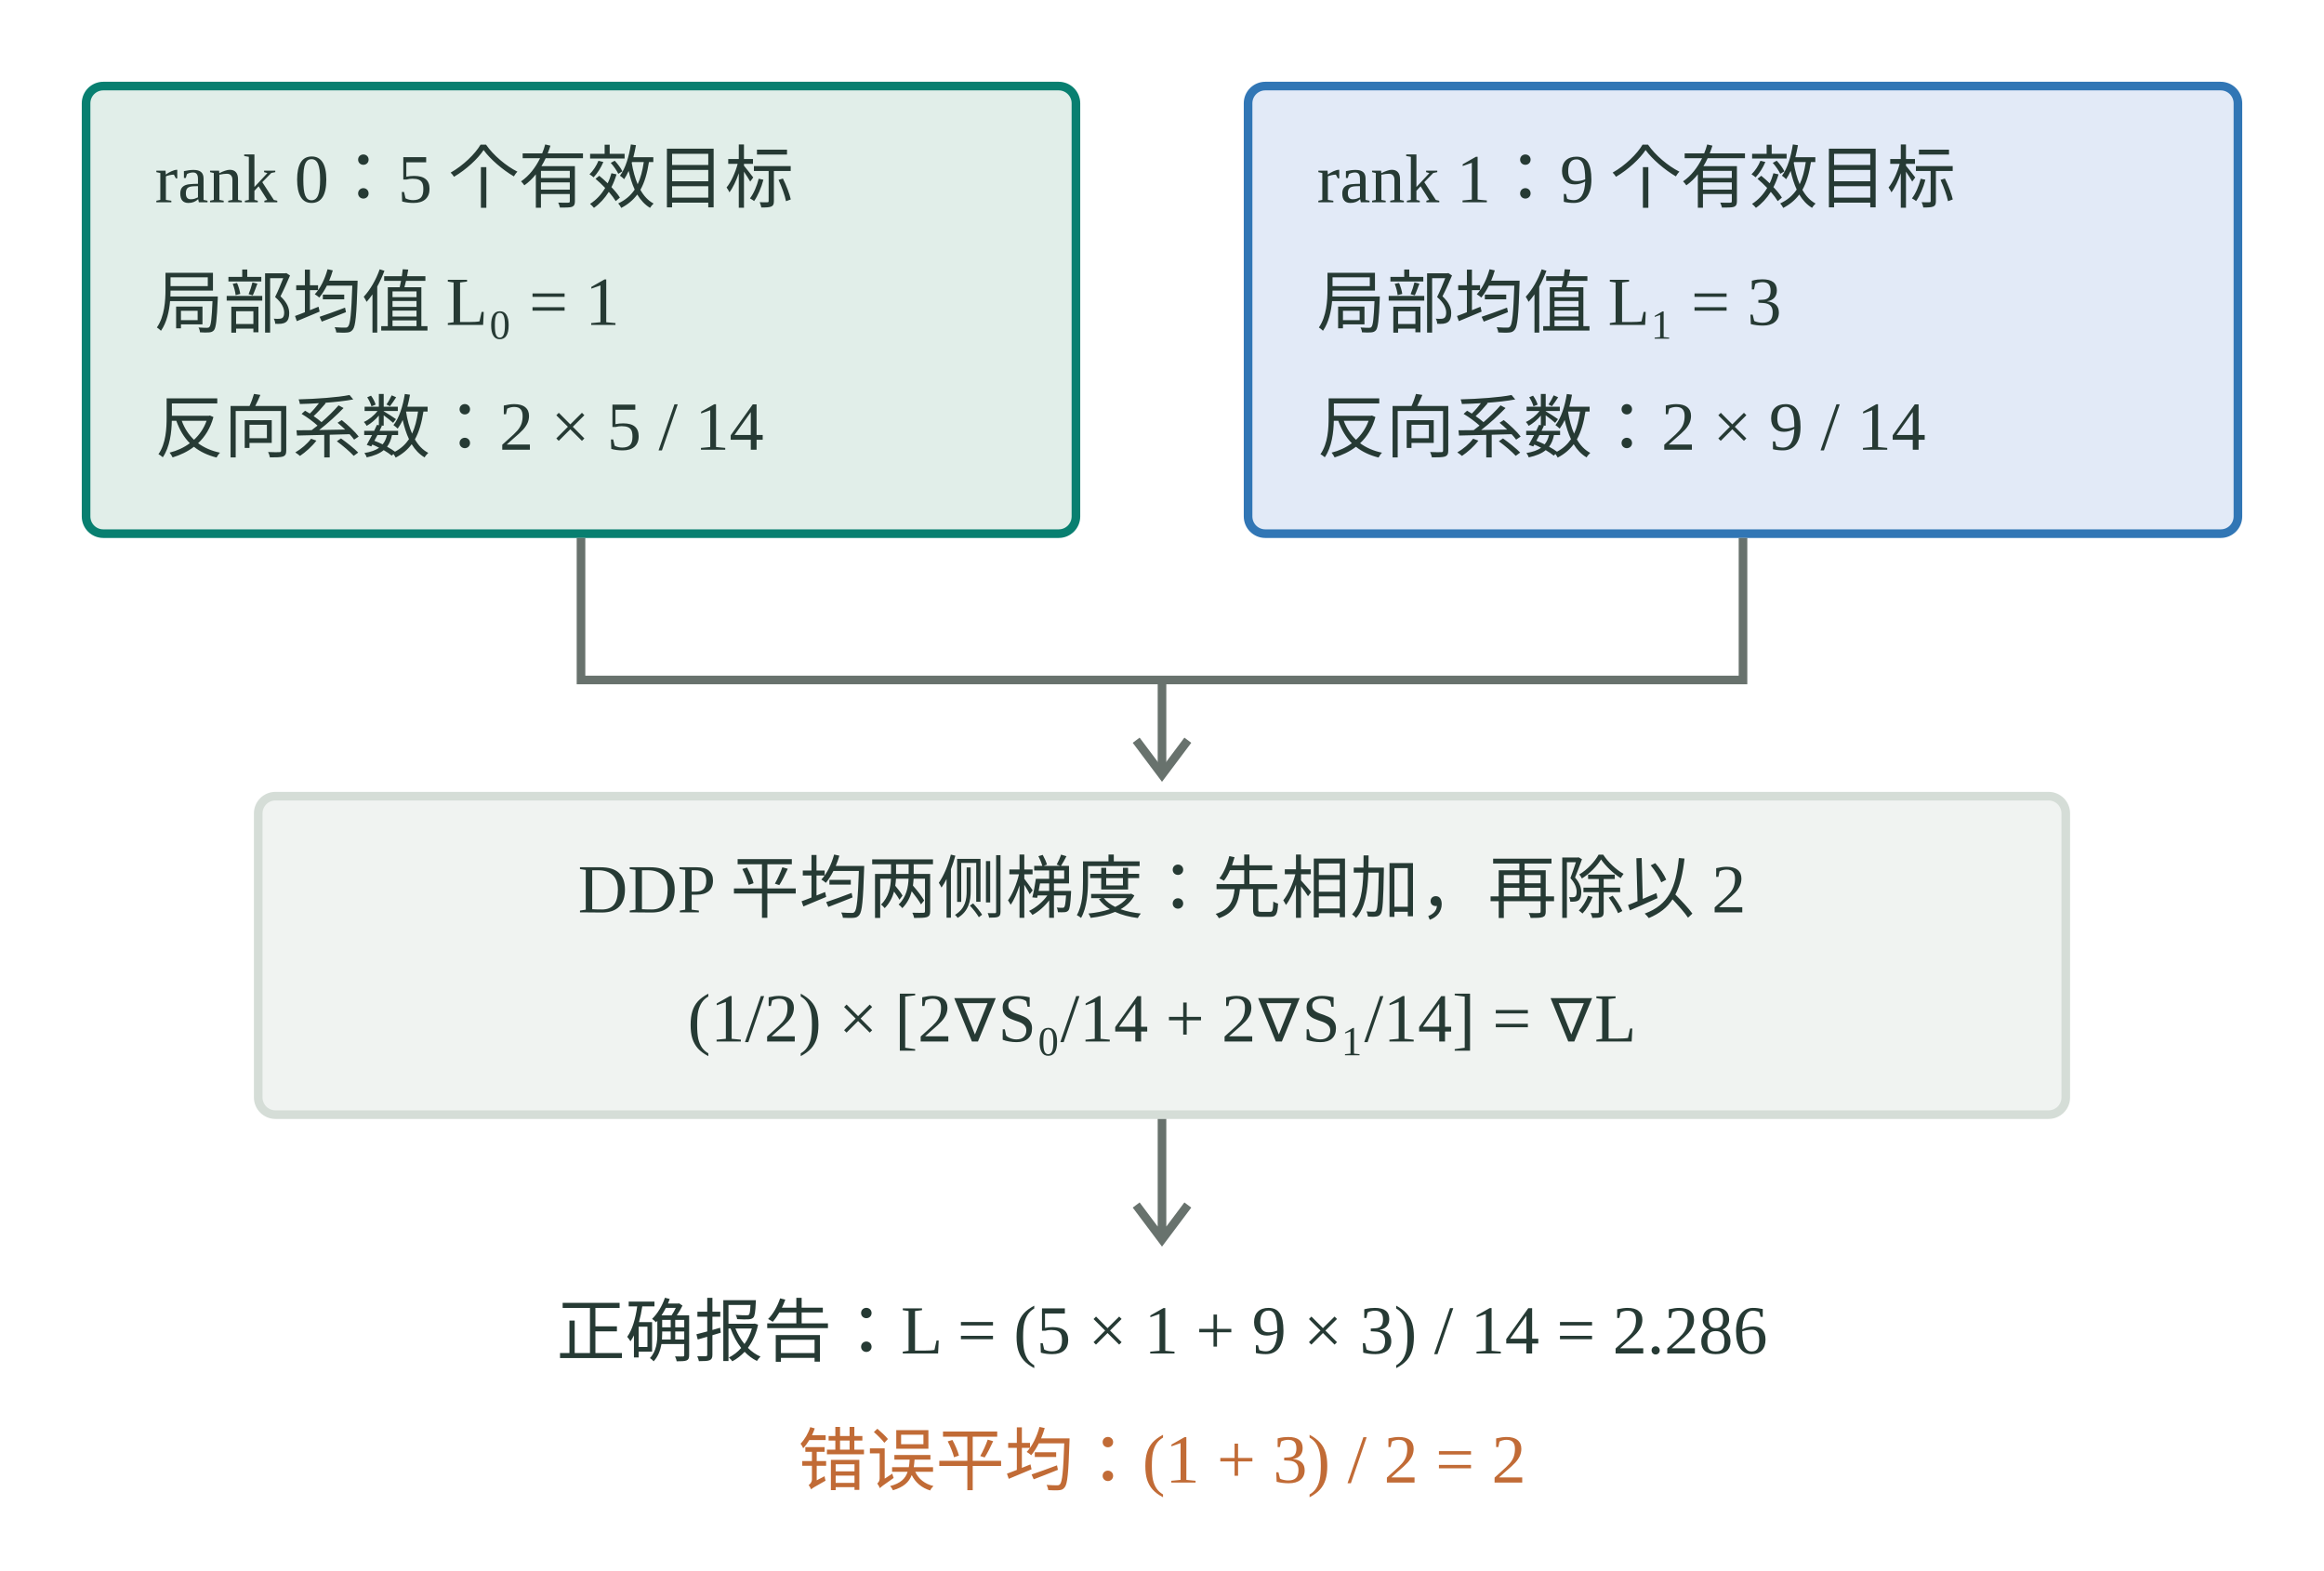
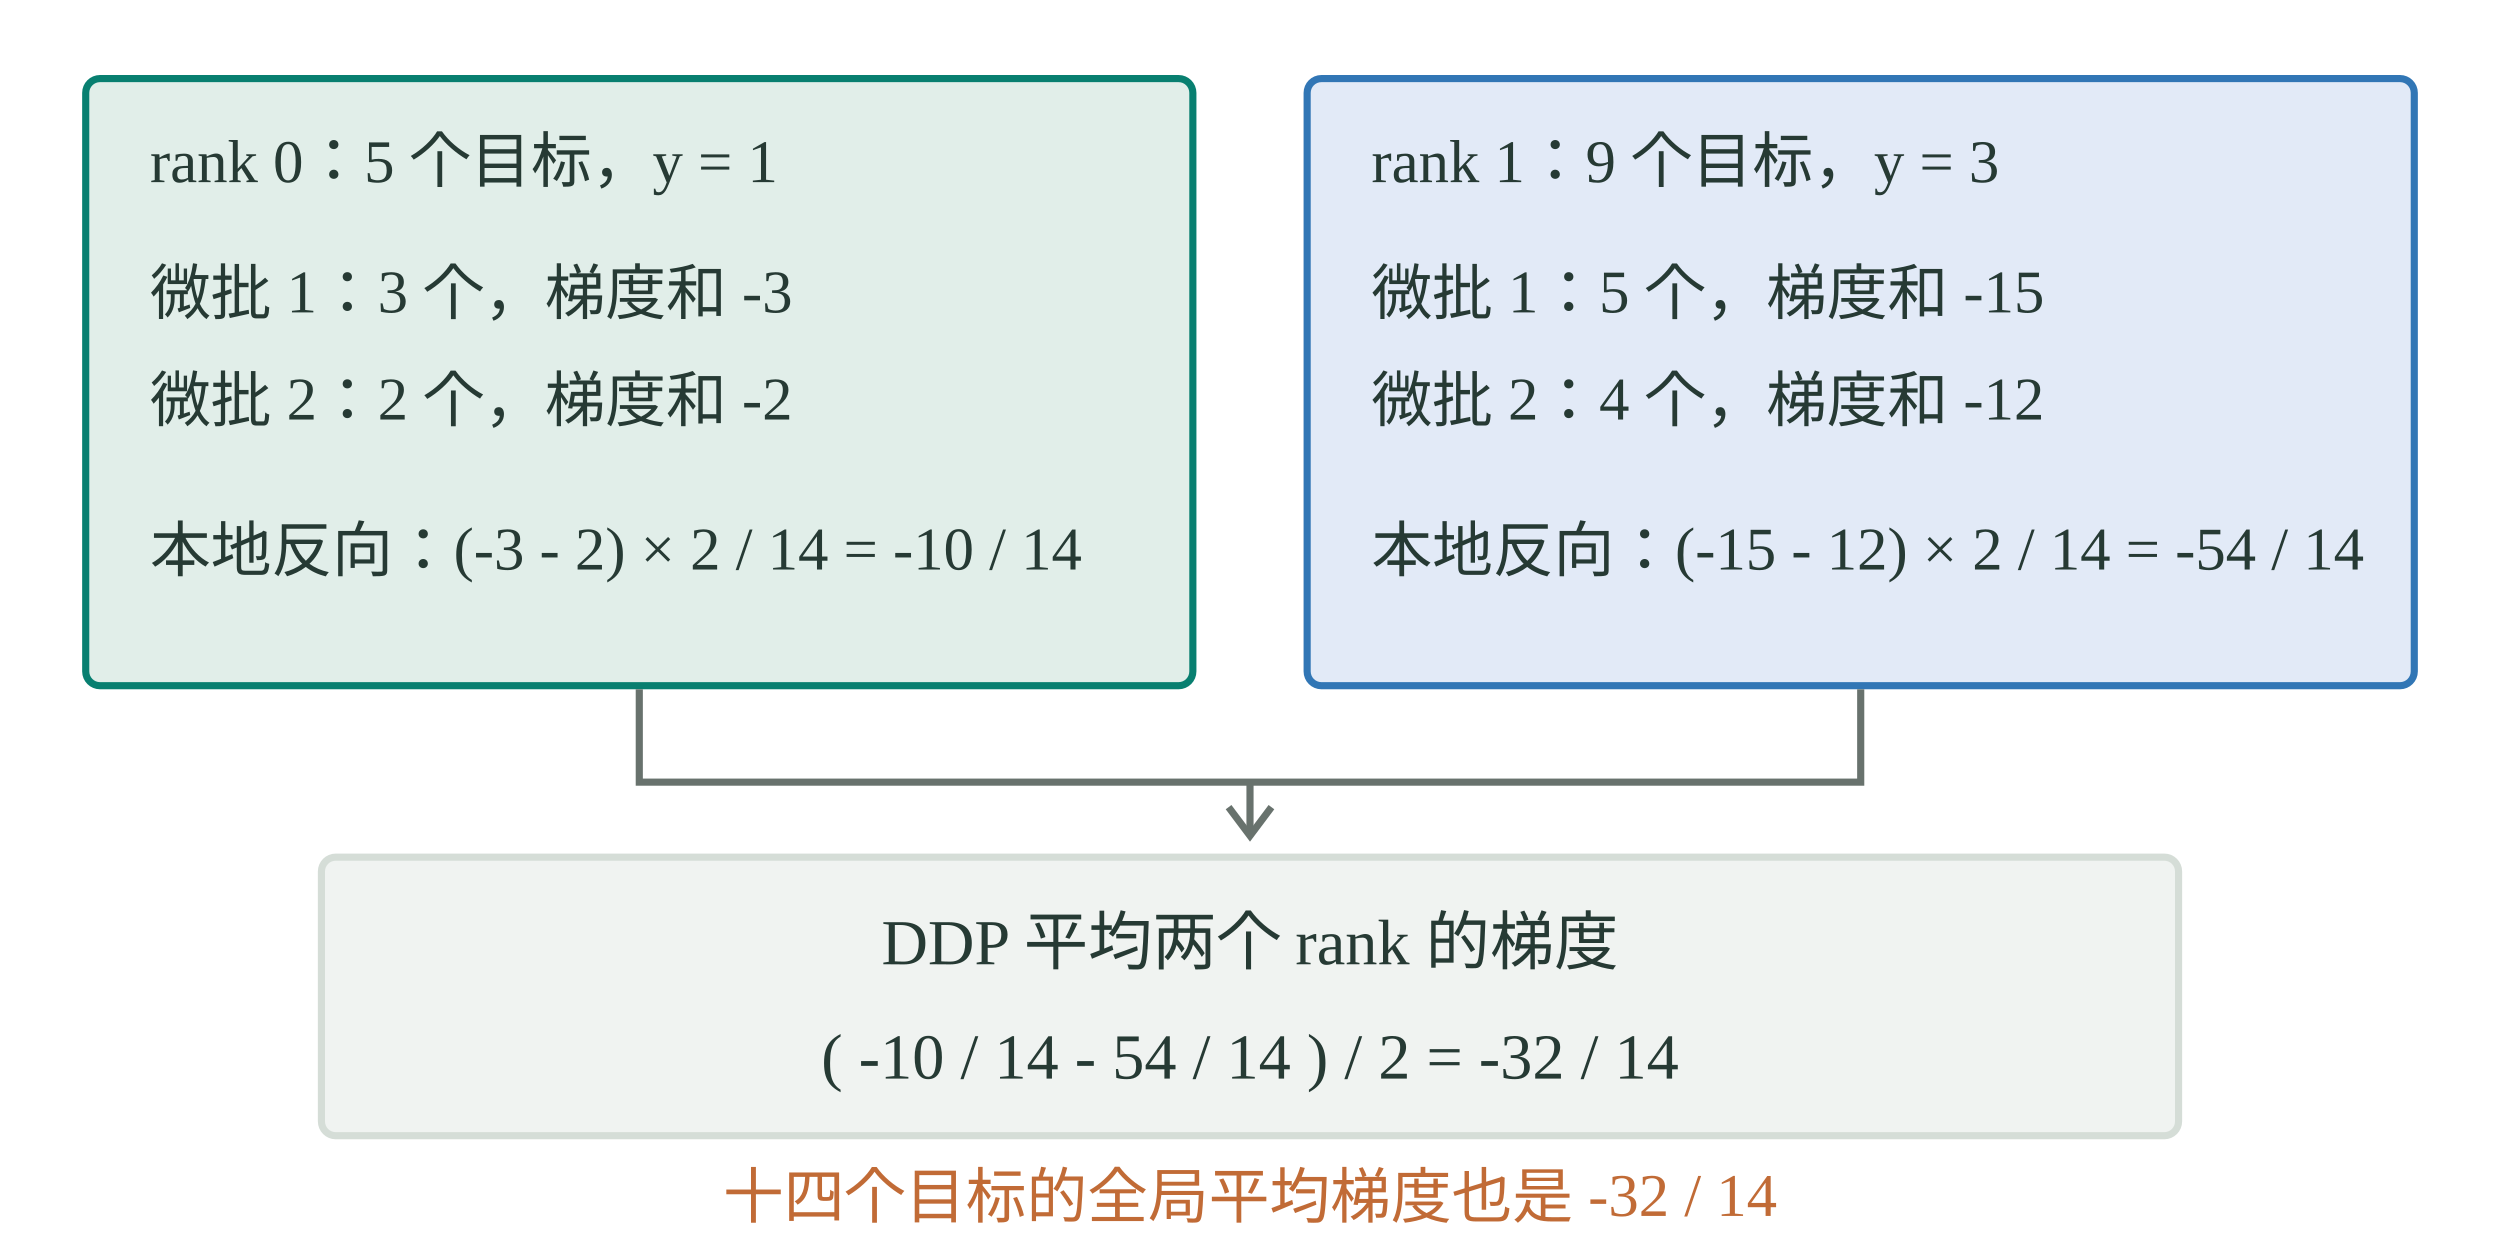
- <svg xmlns="http://www.w3.org/2000/svg" viewBox="0 0 540 365" fill="none">
-   <rect x="20" y="20" width="230" height="104" rx="4" fill="#e1eee9" stroke="#087f70" stroke-width="2" />
-   <rect x="290" y="20" width="230" height="104" rx="4" fill="#e2eaf7" stroke="#3176b5" stroke-width="2" />
-   <g fill="#263a34" font-size="16">
-     <text x="36" y="47">rank 0：5 个有效目标</text>
-     <text x="36" y="76">局部均值 L₀ = 1</text>
-     <text x="36" y="105">反向系数：2 × 5 / 14</text>
-     <text x="306" y="47">rank 1：9 个有效目标</text>
-     <text x="306" y="76">局部均值 L₁ = 3</text>
-     <text x="306" y="105">反向系数：2 × 9 / 14</text>
+ <svg xmlns="http://www.w3.org/2000/svg" viewBox="0 0 700 350" fill="none">
+   <rect x="24" y="22" width="310" height="170" rx="4" fill="#e1eee9" stroke="#087f70" stroke-width="2" />
+   <rect x="366" y="22" width="310" height="170" rx="4" fill="#e2eaf7" stroke="#3176b5" stroke-width="2" />
+   <g fill="#263a34" font-size="17">
+     <text x="42" y="51">rank 0：5 个目标，y = 1</text>
+     <text x="42" y="88">微批 1：3 个，梯度和 -3</text>
+     <text x="42" y="118">微批 2：2 个，梯度和 -2</text>
+     <text x="42" y="160">本地反向：(-3 - 2) × 2 / 14 = -10 / 14</text>
+     <text x="384" y="51">rank 1：9 个目标，y = 3</text>
+     <text x="384" y="88">微批 1：5 个，梯度和 -15</text>
+     <text x="384" y="118">微批 2：4 个，梯度和 -12</text>
+     <text x="384" y="160">本地反向：(-15 - 12) × 2 / 14 = -54 / 14</text>
  </g>
  <g stroke="#68726d" stroke-width="2">
-     <path d="M135 125V158H270V180M405 125V158H270" />
-     <path d="M264 172l6 8 6 -8" />
+     <path d="M179 193v26h171v14M521 193v26H350" />
+     <path d="m344 226 6 8 6 -8" />
  </g>
-   <rect x="60" y="185" width="420" height="74" rx="4" fill="#f0f3f1" stroke="#d5ddd7" stroke-width="2" />
-   <g fill="#263a34" font-size="16" text-anchor="middle">
-     <text x="270" y="212">DDP 平均两侧梯度：先相加，再除以 2</text>
-     <text x="270" y="242">(1/2) × [2∇S₀/14 + 2∇S₁/14] = ∇L</text>
+   <rect x="90" y="240" width="520" height="78" rx="4" fill="#f0f3f1" stroke="#d5ddd7" stroke-width="2" />
+   <g fill="#263a34" text-anchor="middle" font-size="18">
+     <text x="350" y="270">DDP 平均两个 rank 的梯度</text>
+     <text x="350" y="302">( -10 / 14 - 54 / 14 ) / 2 = -32 / 14</text>
  </g>
-   <path d="M270 260V288m-6 -8l6 8 6 -8" stroke="#68726d" stroke-width="2" />
-   <g fill="#263a34" font-size="16" text-anchor="middle">
-     <text x="270" y="315">正确报告：L = (5 × 1 + 9 × 3) / 14 = 2.286</text>
-     <text x="270" y="345" fill="#c16b36">错误平均：(1 + 3) / 2 = 2</text>
-   </g>
+   <text x="350" y="341" text-anchor="middle" fill="#c16b36" font-size="17">十四个目标的全局平均梯度也是 -32 / 14</text>
</svg>
